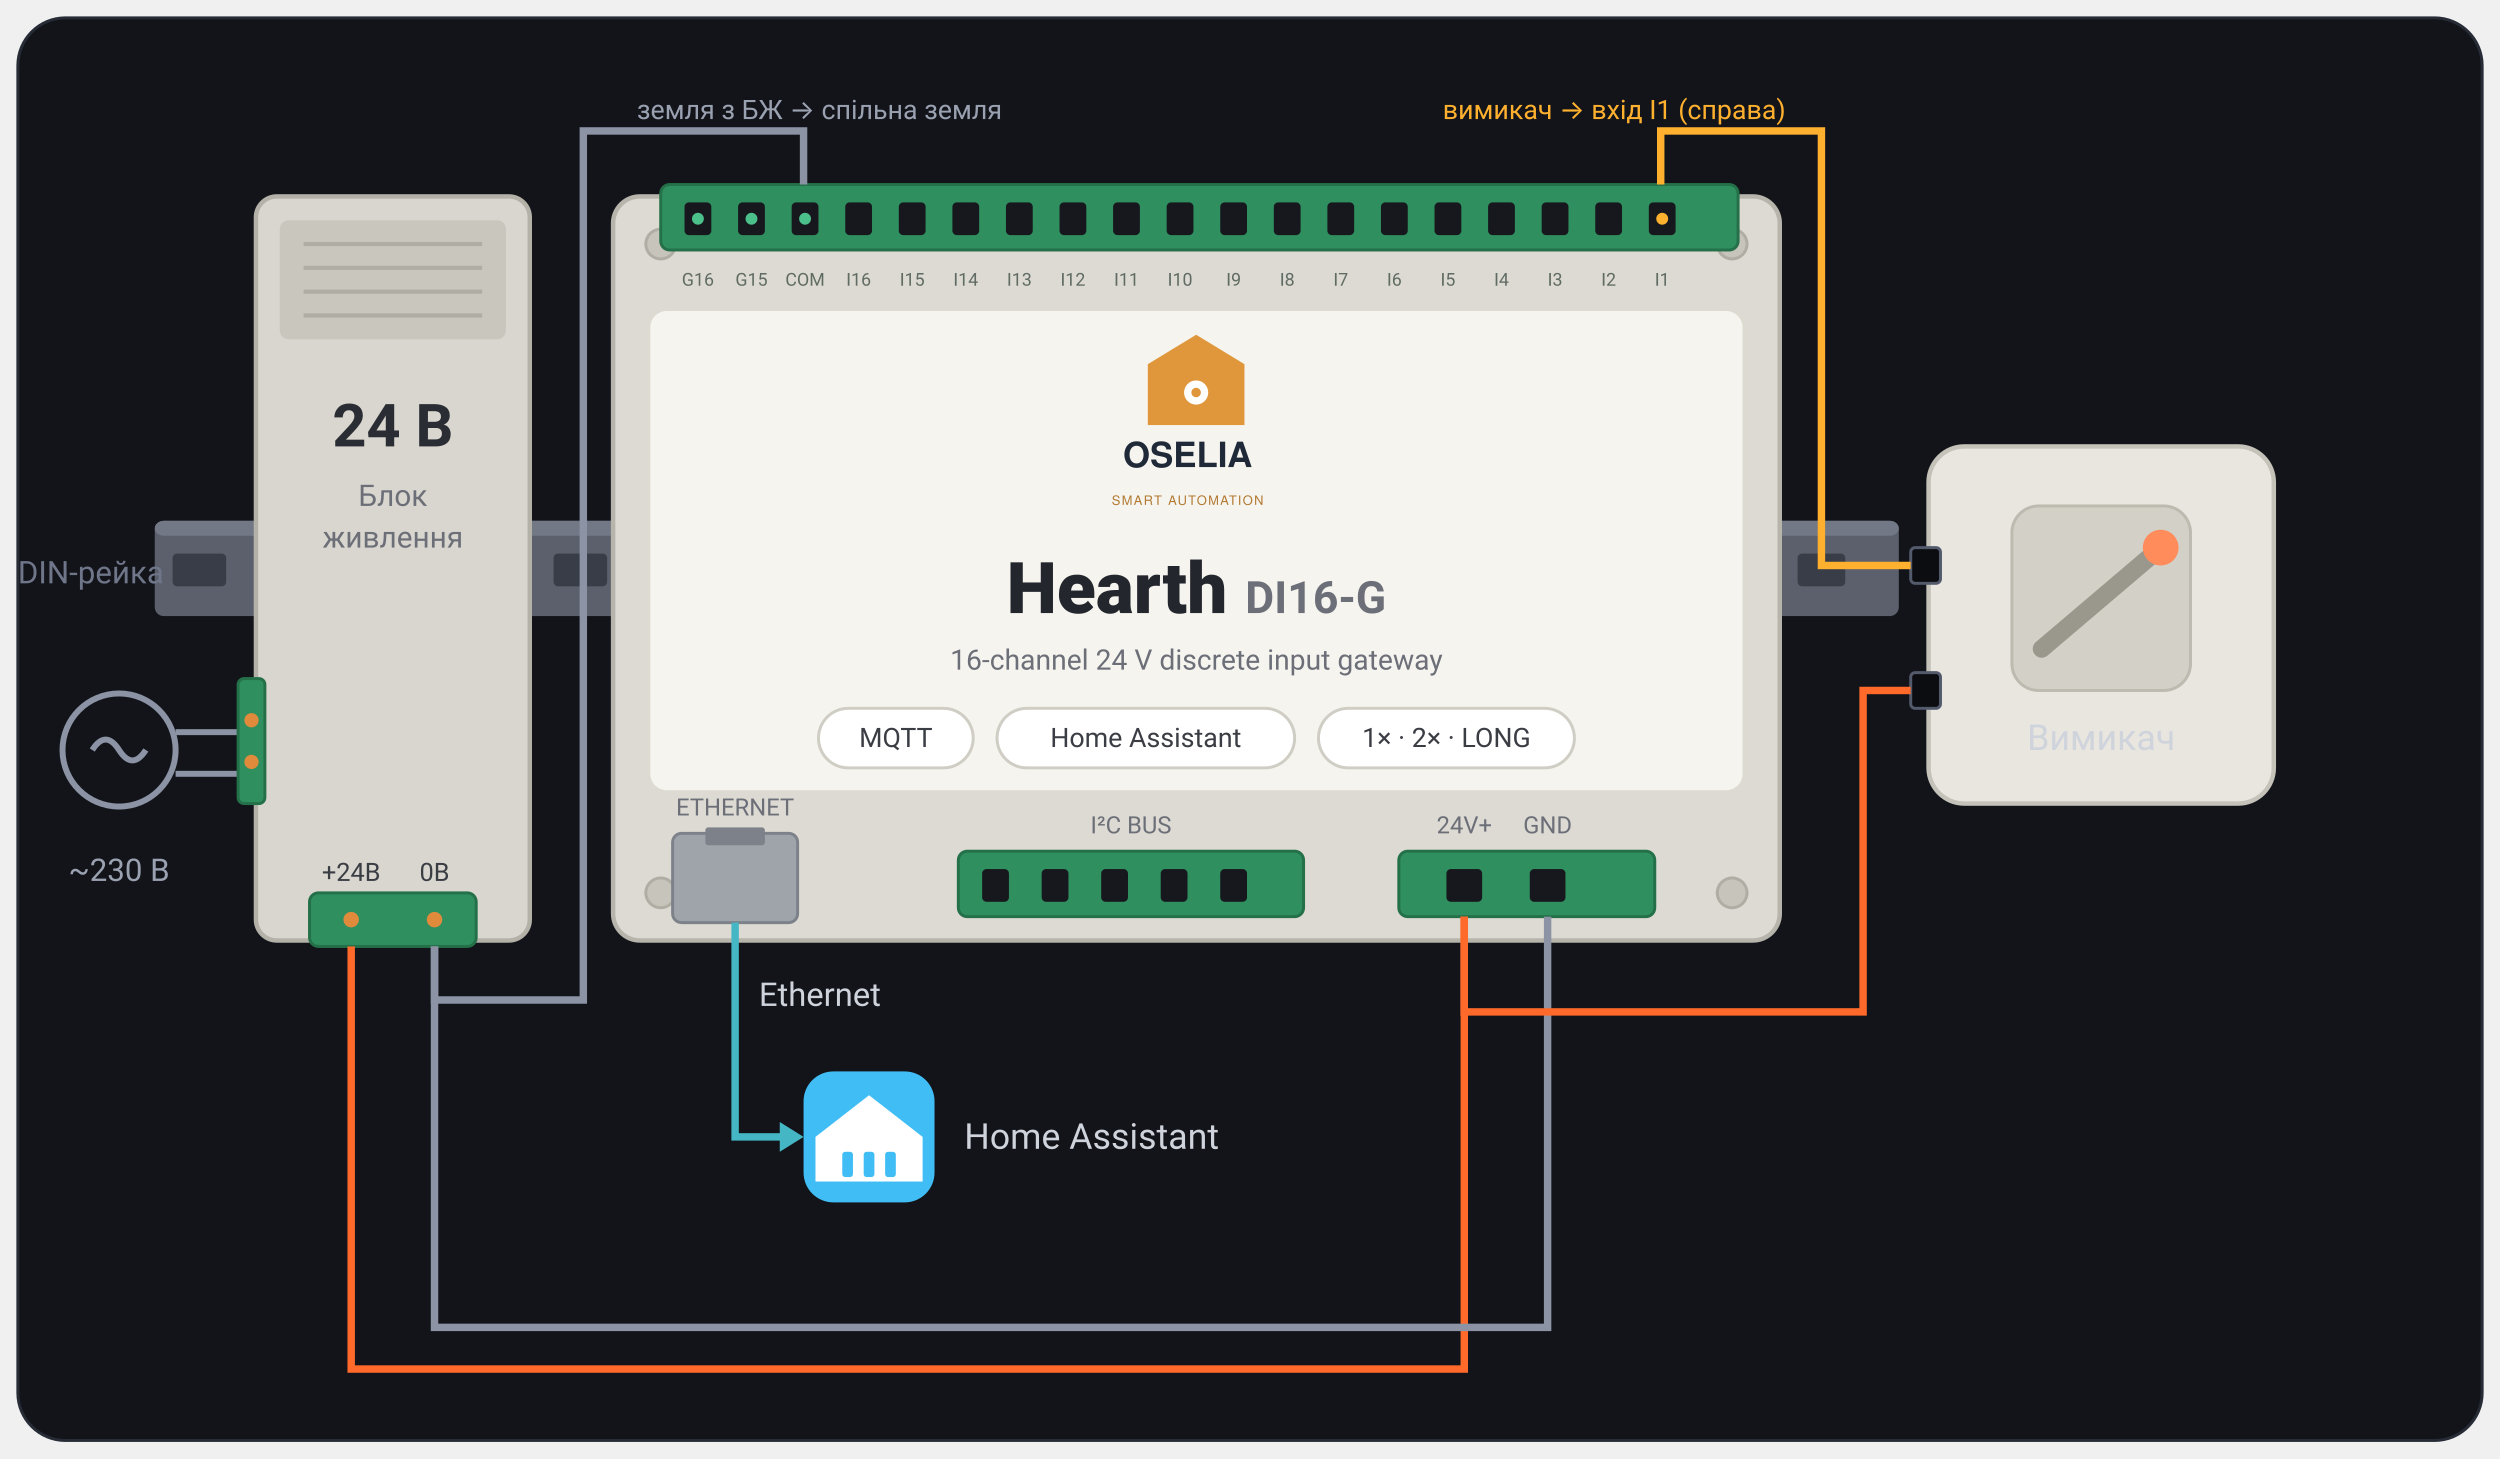
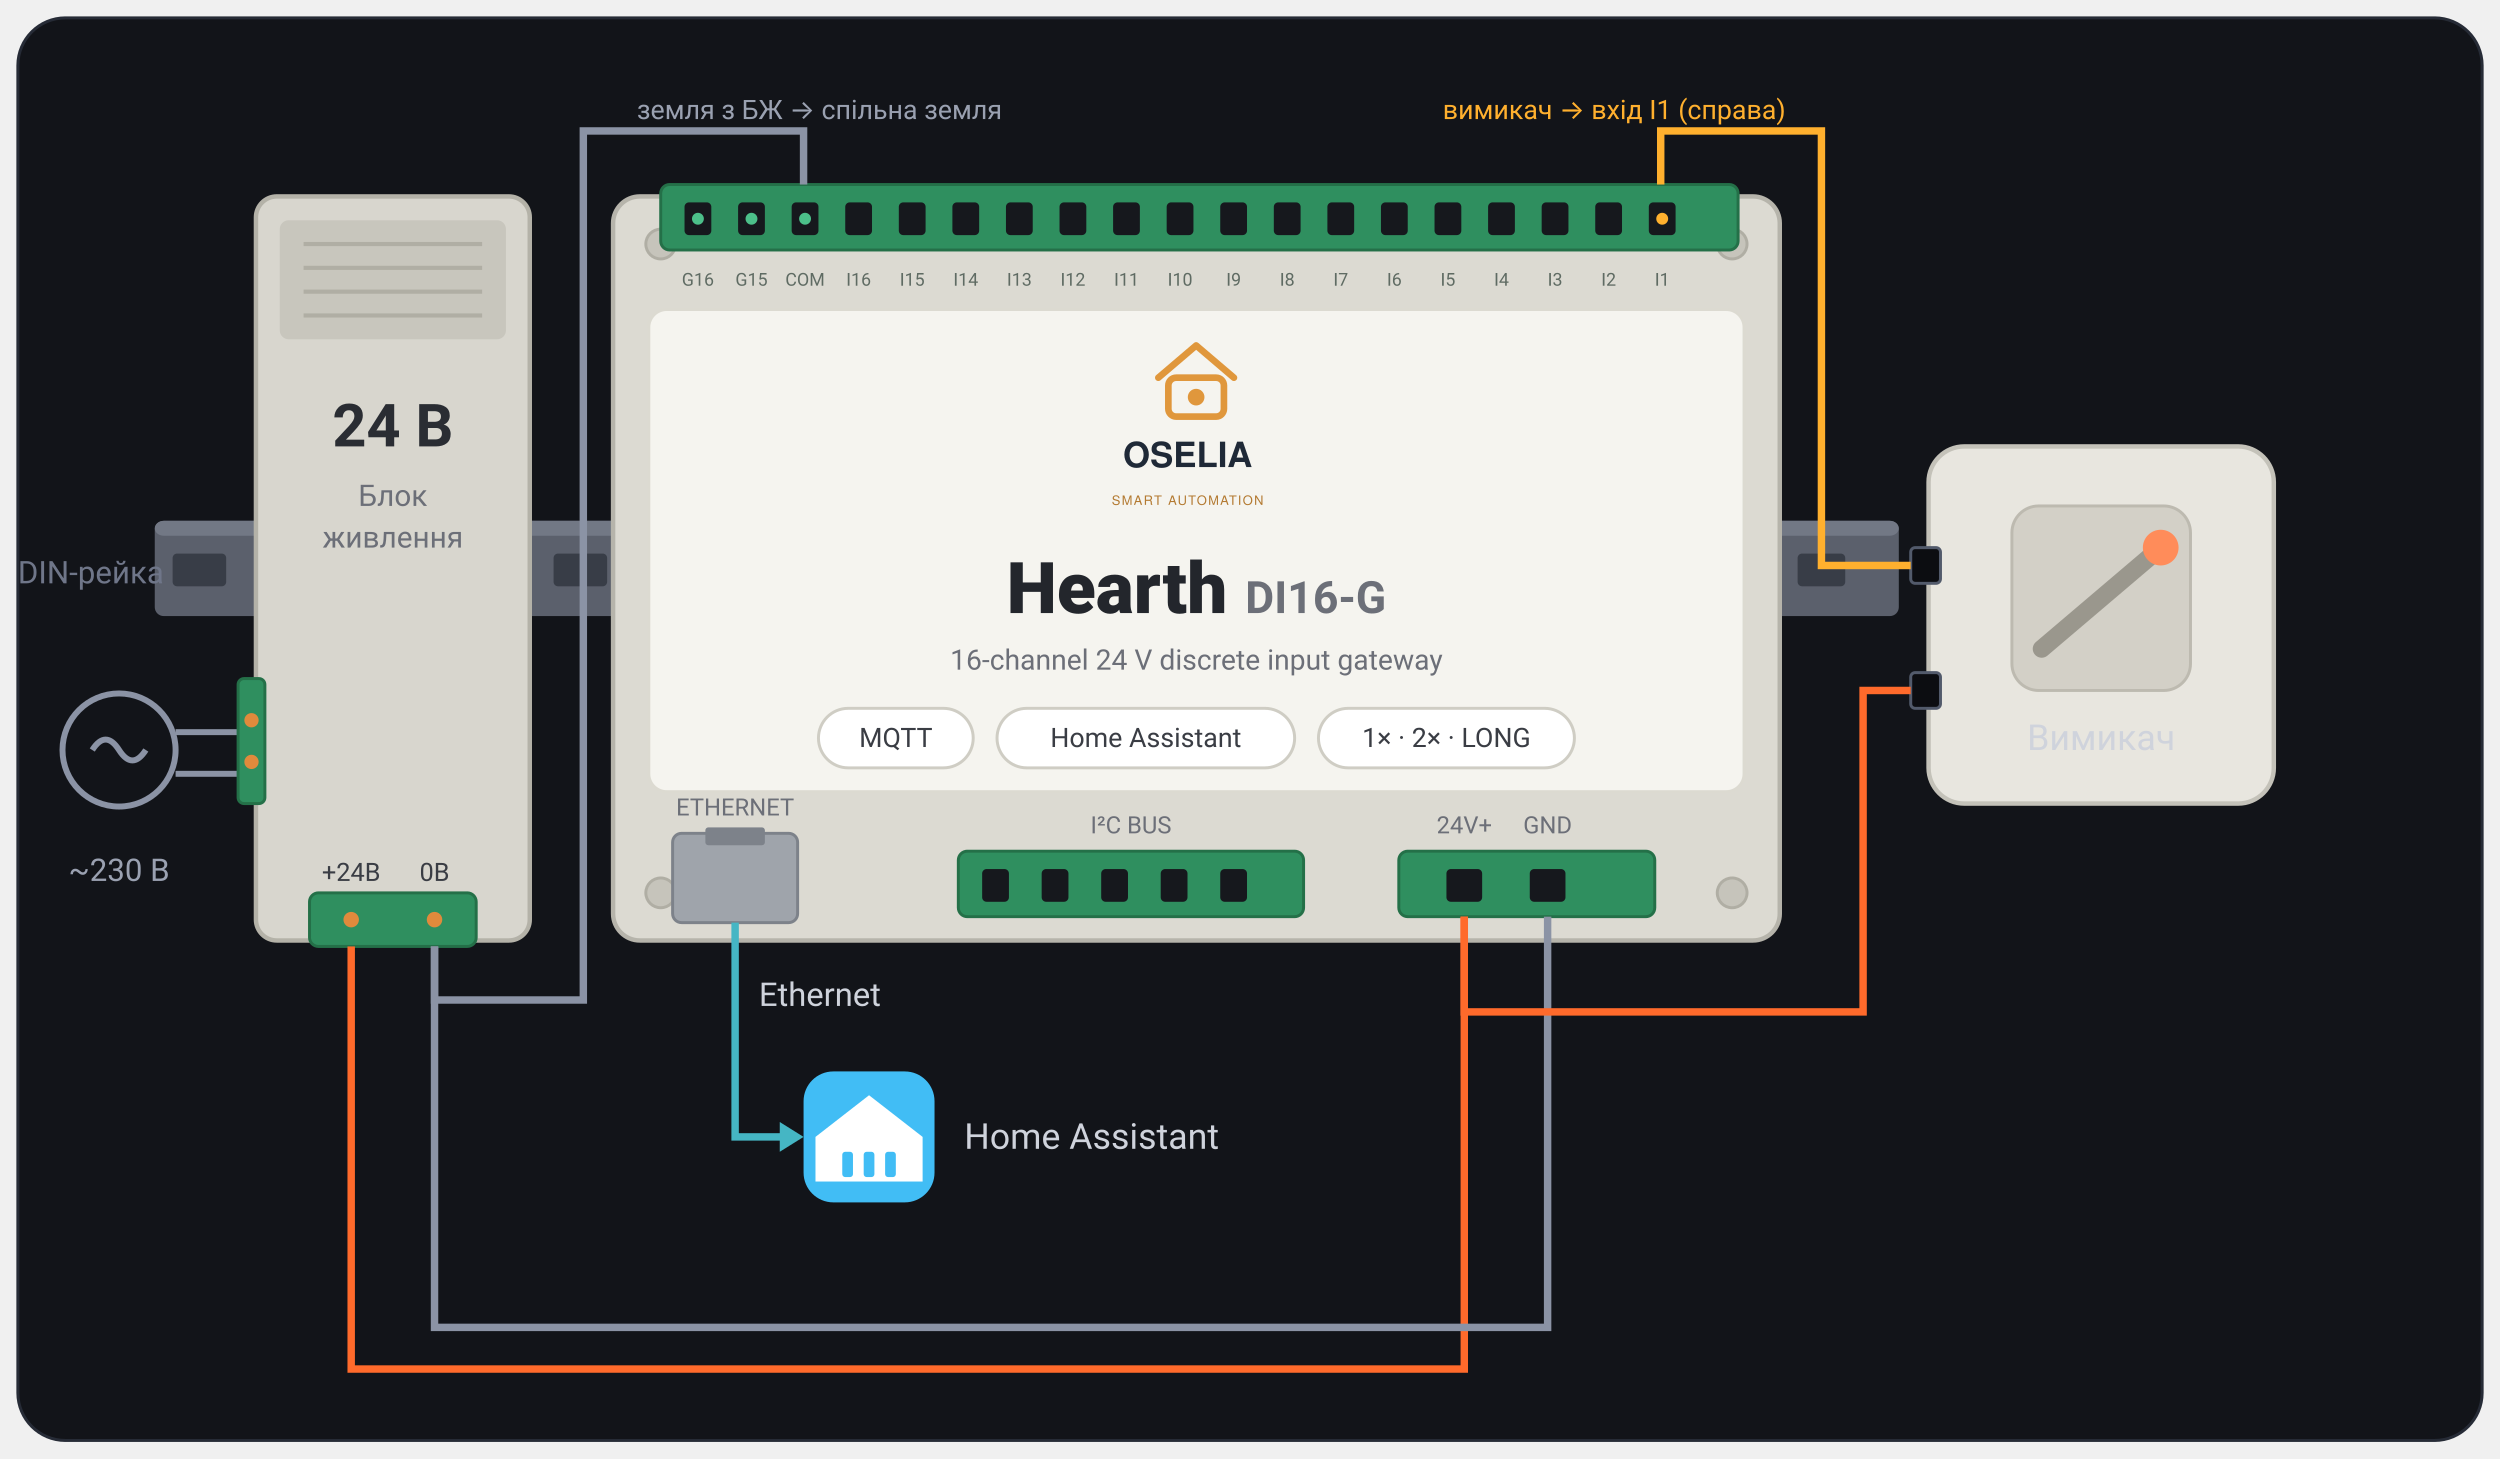
<svg xmlns="http://www.w3.org/2000/svg" viewBox="0 0 840 490" role="img" aria-label="Блок живлення 24 В, шлюз OSELIA Hearth DI16-G і вимикач на DIN-рейці, під'єднані до Home Assistant" font-family="ui-sans-serif, system-ui, -apple-system, Segoe UI, Roboto, sans-serif">
  <rect x="6" y="6" width="828" height="478" rx="16" fill="#121419" stroke="#262b36" />
  <g>
    <rect x="52" y="175" width="586" height="32" rx="3" fill="#5b606c" />
    <rect x="52" y="175" width="586" height="5" rx="3" fill="#727885" />
    <g fill="#383d47">
      <rect x="58" y="186" width="18" height="11" rx="1.5" />
      <rect x="186" y="186" width="18" height="11" rx="1.5" />
      <rect x="604" y="186" width="16" height="11" rx="1.5" />
    </g>
    <text x="6" y="196" font-size="10.5" fill="#6f7689">DIN-рейка</text>
  </g>
  <g>
    <circle cx="40" cy="252" r="19" fill="none" stroke="#8b93a5" stroke-width="2" />
    <path d="M31 252 q4.5 -7 9 0 t9 0" fill="none" stroke="#8b93a5" stroke-width="2" />
    <text x="40" y="296" font-size="10.5" fill="#9aa1b1" text-anchor="middle">~230 В</text>
    <path d="M59 246 H82" stroke="#8b93a5" stroke-width="2" />
    <path d="M59 260 H82" stroke="#8b93a5" stroke-width="2" />
  </g>
  <g>
    <rect x="86" y="66" width="92" height="250" rx="7" fill="#d8d6ce" stroke="#b4b2a8" stroke-width="1.5" />
    <rect x="94" y="74" width="76" height="40" rx="3" fill="#c8c6bd" />
    <g stroke="#b0aea4" stroke-width="1.4">
      <path d="M102 82 H162" />
      <path d="M102 90 H162" />
      <path d="M102 98 H162" />
      <path d="M102 106 H162" />
    </g>
    <text x="132" y="150" font-size="20" font-weight="700" fill="#2a2d33" text-anchor="middle">24 В</text>
    <text x="132" y="170" font-size="10" fill="#6c6f78" text-anchor="middle">Блок</text>
    <text x="132" y="184" font-size="10" fill="#6c6f78" text-anchor="middle">живлення</text>
    <rect x="80" y="228" width="9" height="42" rx="2" fill="#2f8f5f" stroke="#247048" />
    <circle cx="84.5" cy="242" r="2.4" fill="#e08a3c" />
    <circle cx="84.5" cy="256" r="2.4" fill="#e08a3c" />
    <rect x="104" y="300" width="56" height="18" rx="3" fill="#2f8f5f" stroke="#247048" />
    <circle cx="118" cy="309" r="2.6" fill="#e08a3c" />
    <circle cx="146" cy="309" r="2.6" fill="#e08a3c" />
    <text x="118" y="296" font-size="8.5" fill="#3a3d44" text-anchor="middle">+24В</text>
    <text x="146" y="296" font-size="8.5" fill="#3a3d44" text-anchor="middle">0В</text>
  </g>
  <g>
    <rect x="206" y="66" width="392" height="250" rx="9" fill="#dcdad2" stroke="#b6b4ab" stroke-width="1.5" />
    <g fill="#c6c4bb" stroke="#b0aea4">
      <circle cx="222" cy="82" r="5" />
      <circle cx="582" cy="82" r="5" />
      <circle cx="222" cy="300" r="5" />
      <circle cx="582" cy="300" r="5" />
    </g>
    <rect x="222" y="62" width="362" height="22" rx="3" fill="#2f8f5f" stroke="#247048" />
    <g fill="#16181d">
      <rect x="230" y="68" width="9" height="11" rx="1.5" />
      <rect x="248" y="68" width="9" height="11" rx="1.5" />
      <rect x="266" y="68" width="9" height="11" rx="1.5" />
      <rect x="284" y="68" width="9" height="11" rx="1.5" />
      <rect x="302" y="68" width="9" height="11" rx="1.5" />
      <rect x="320" y="68" width="9" height="11" rx="1.5" />
      <rect x="338" y="68" width="9" height="11" rx="1.5" />
      <rect x="356" y="68" width="9" height="11" rx="1.5" />
      <rect x="374" y="68" width="9" height="11" rx="1.5" />
      <rect x="392" y="68" width="9" height="11" rx="1.5" />
      <rect x="410" y="68" width="9" height="11" rx="1.5" />
      <rect x="428" y="68" width="9" height="11" rx="1.5" />
      <rect x="446" y="68" width="9" height="11" rx="1.5" />
      <rect x="464" y="68" width="9" height="11" rx="1.5" />
      <rect x="482" y="68" width="9" height="11" rx="1.5" />
      <rect x="500" y="68" width="9" height="11" rx="1.5" />
      <rect x="518" y="68" width="9" height="11" rx="1.5" />
      <rect x="536" y="68" width="9" height="11" rx="1.5" />
      <rect x="554" y="68" width="9" height="11" rx="1.5" />
    </g>
    <g fill="#4cc08a">
      <circle cx="234.5" cy="73.5" r="2" />
      <circle cx="252.5" cy="73.5" r="2" />
      <circle cx="270.5" cy="73.5" r="2" />
    </g>
    <circle cx="558.5" cy="73.5" r="2" fill="#ffb02e" />
    <g font-size="6" fill="#5f6b63" text-anchor="middle">
      <text x="234.5" y="96">G16</text>
      <text x="252.5" y="96">G15</text>
      <text x="270.5" y="96">COM</text>
      <text x="288.5" y="96">I16</text>
      <text x="306.5" y="96">I15</text>
      <text x="324.5" y="96">I14</text>
      <text x="342.5" y="96">I13</text>
      <text x="360.5" y="96">I12</text>
      <text x="378.5" y="96">I11</text>
      <text x="396.5" y="96">I10</text>
      <text x="414.5" y="96">I9</text>
      <text x="432.5" y="96">I8</text>
      <text x="450.5" y="96">I7</text>
      <text x="468.5" y="96">I6</text>
      <text x="486.5" y="96">I5</text>
      <text x="504.5" y="96">I4</text>
      <text x="522.5" y="96">I3</text>
      <text x="540.5" y="96">I2</text>
      <text x="558.5" y="96">I1</text>
    </g>
    <rect x="218" y="104" width="368" height="162" rx="6" fill="#f5f4ef" stroke="#dcdad1" />
    <svg x="342" y="110" width="120" height="61" viewBox="0 53 92 49" preserveAspectRatio="xMidYMid meet">
      <g transform="matrix(1 0 0 -1 0 172.91)">
-         <path d="M32.88,93.54 L58.96,93.54 L58.96,109.98 L45.92,117.92 L32.88,109.98 Z " fill="#e0973c" />
-         <circle cx="45.92" cy="102.33" r="3.26" fill="#ffffff" />
-         <circle cx="45.92" cy="102.33" r="1.28" fill="#e0973c" />
+         <g transform="translate(45.92,105.73) scale(0.3,-0.3)">
+           <path d="M-34 -2 L0 -31 L34 -2" fill="none" stroke="#e0973c" stroke-width="6" stroke-linecap="round" stroke-linejoin="round" />
+           <rect x="-25" y="-2" width="50" height="35" rx="7" fill="none" stroke="#e0973c" stroke-width="6" />
+           <circle cx="0" cy="15.5" r="7.5" fill="#e0973c" />
+         </g>
        <text transform="translate(26.17,82.20) scale(1,-1)" font-family="Helvetica, Arial, sans-serif" font-weight="bold" font-size="9.40" fill="#1f2937">OSELIA</text>
        <text transform="translate(23.14,72.00) scale(1,-1)" font-family="Helvetica, Arial, sans-serif" font-weight="normal" font-size="3.50" letter-spacing="0.35" fill="#b37930">SMART AUTOMATION</text>
      </g>
    </svg>
    <text x="402" y="206" font-size="24" font-weight="800" fill="#23262c" text-anchor="middle">Hearth <tspan font-size="15" font-weight="600" fill="#6c6f78">DI16-G</tspan>
    </text>
    <text x="402" y="225" font-size="9.5" fill="#6c6f78" text-anchor="middle">16-channel 24 V discrete input gateway</text>
    <g font-size="9" fill="#3a3d44" text-anchor="middle">
      <rect x="275" y="238" width="52" height="20" rx="10" fill="#fff" stroke="#cfcdc4" />
      <text x="301" y="251">MQTT</text>
      <rect x="335" y="238" width="100" height="20" rx="10" fill="#fff" stroke="#cfcdc4" />
      <text x="385" y="251">Home Assistant</text>
      <rect x="443" y="238" width="86" height="20" rx="10" fill="#fff" stroke="#cfcdc4" />
      <text x="486" y="251">1× · 2× · LONG</text>
    </g>
    <rect x="226" y="280" width="42" height="30" rx="3" fill="#9fa4ab" stroke="#7d828a" />
    <rect x="237" y="278" width="20" height="6" rx="1" fill="#7d828a" />
    <text x="247" y="274" font-size="8" fill="#6c6f78" text-anchor="middle">ETHERNET</text>
    <rect x="322" y="286" width="116" height="22" rx="3" fill="#2f8f5f" stroke="#247048" />
    <g fill="#16181d">
      <rect x="330" y="292" width="9" height="11" rx="1.5" />
      <rect x="350" y="292" width="9" height="11" rx="1.5" />
      <rect x="370" y="292" width="9" height="11" rx="1.5" />
      <rect x="390" y="292" width="9" height="11" rx="1.5" />
      <rect x="410" y="292" width="9" height="11" rx="1.5" />
    </g>
    <text x="380" y="280" font-size="8" fill="#6c6f78" text-anchor="middle">I²C BUS</text>
    <rect x="470" y="286" width="86" height="22" rx="3" fill="#2f8f5f" stroke="#247048" />
    <g fill="#16181d">
      <rect x="486" y="292" width="12" height="11" rx="1.5" />
      <rect x="514" y="292" width="12" height="11" rx="1.5" />
    </g>
    <text x="492" y="280" font-size="8" fill="#6c6f78" text-anchor="middle">24V+</text>
    <text x="520" y="280" font-size="8" fill="#6c6f78" text-anchor="middle">GND</text>
  </g>
  <g>
    <rect x="648" y="150" width="116" height="120" rx="12" fill="#e8e6df" stroke="#c4c2b9" stroke-width="1.5" />
    <rect x="676" y="170" width="60" height="62" rx="9" fill="#d3d0c7" stroke="#bdbab0" />
    <path d="M686 218 L726 184" stroke="#9a978d" stroke-width="6" stroke-linecap="round" />
    <circle cx="726" cy="184" r="6" fill="#ff8c5a" />
    <text x="706" y="252" font-size="12" fill="#cfd3dc" text-anchor="middle">Вимикач</text>
    <rect x="642" y="184" width="10" height="12" rx="1.5" fill="#0c0d11" stroke="#525a6b" />
    <rect x="642" y="226" width="10" height="12" rx="1.5" fill="#0c0d11" stroke="#525a6b" />
  </g>
  <g>
    <rect x="270" y="360" width="44" height="44" rx="10" fill="#41bdf5" />
    <path d="M292 368 L310 382 L310 397 L274 397 L274 382 Z" fill="#fff" />
    <g fill="#41bdf5">
      <rect x="283" y="387" width="3.6" height="8.5" rx="1" />
      <rect x="290.2" y="387" width="3.6" height="8.5" rx="1" />
      <rect x="297.4" y="387" width="3.6" height="8.5" rx="1" />
    </g>
    <text x="324" y="386" font-size="12" fill="#cfd3dc">Home Assistant</text>
  </g>
  <path d="M118 318 V460 H492 V308" fill="none" stroke="#ff6a2b" stroke-width="2.5" />
  <path d="M146 318 V446 H520 V308" fill="none" stroke="#8b93a5" stroke-width="2.5" />
  <path d="M492 308 V340 H626 V232 H642" fill="none" stroke="#ff6a2b" stroke-width="2.5" />
  <path d="M642 190 H612 V44 H558 V62" fill="none" stroke="#ffb02e" stroke-width="2.5" />
  <text x="600" y="40" font-size="9" fill="#ffb02e" text-anchor="end">вимикач → вхід I1 (справа)</text>
  <path d="M146 318 V336 H196 V44 H270 V62" fill="none" stroke="#8b93a5" stroke-width="2.5" />
  <text x="214" y="40" font-size="9" fill="#9aa1b1" text-anchor="start">земля з БЖ → спільна земля</text>
  <path d="M247 310 V382 H266" fill="none" stroke="#45b6c4" stroke-width="2.5" />
  <path d="M262 377 l8 5 l-8 5 z" fill="#45b6c4" />
  <text x="255" y="338" font-size="11" fill="#cfd3dc">Ethernet</text>
</svg>
